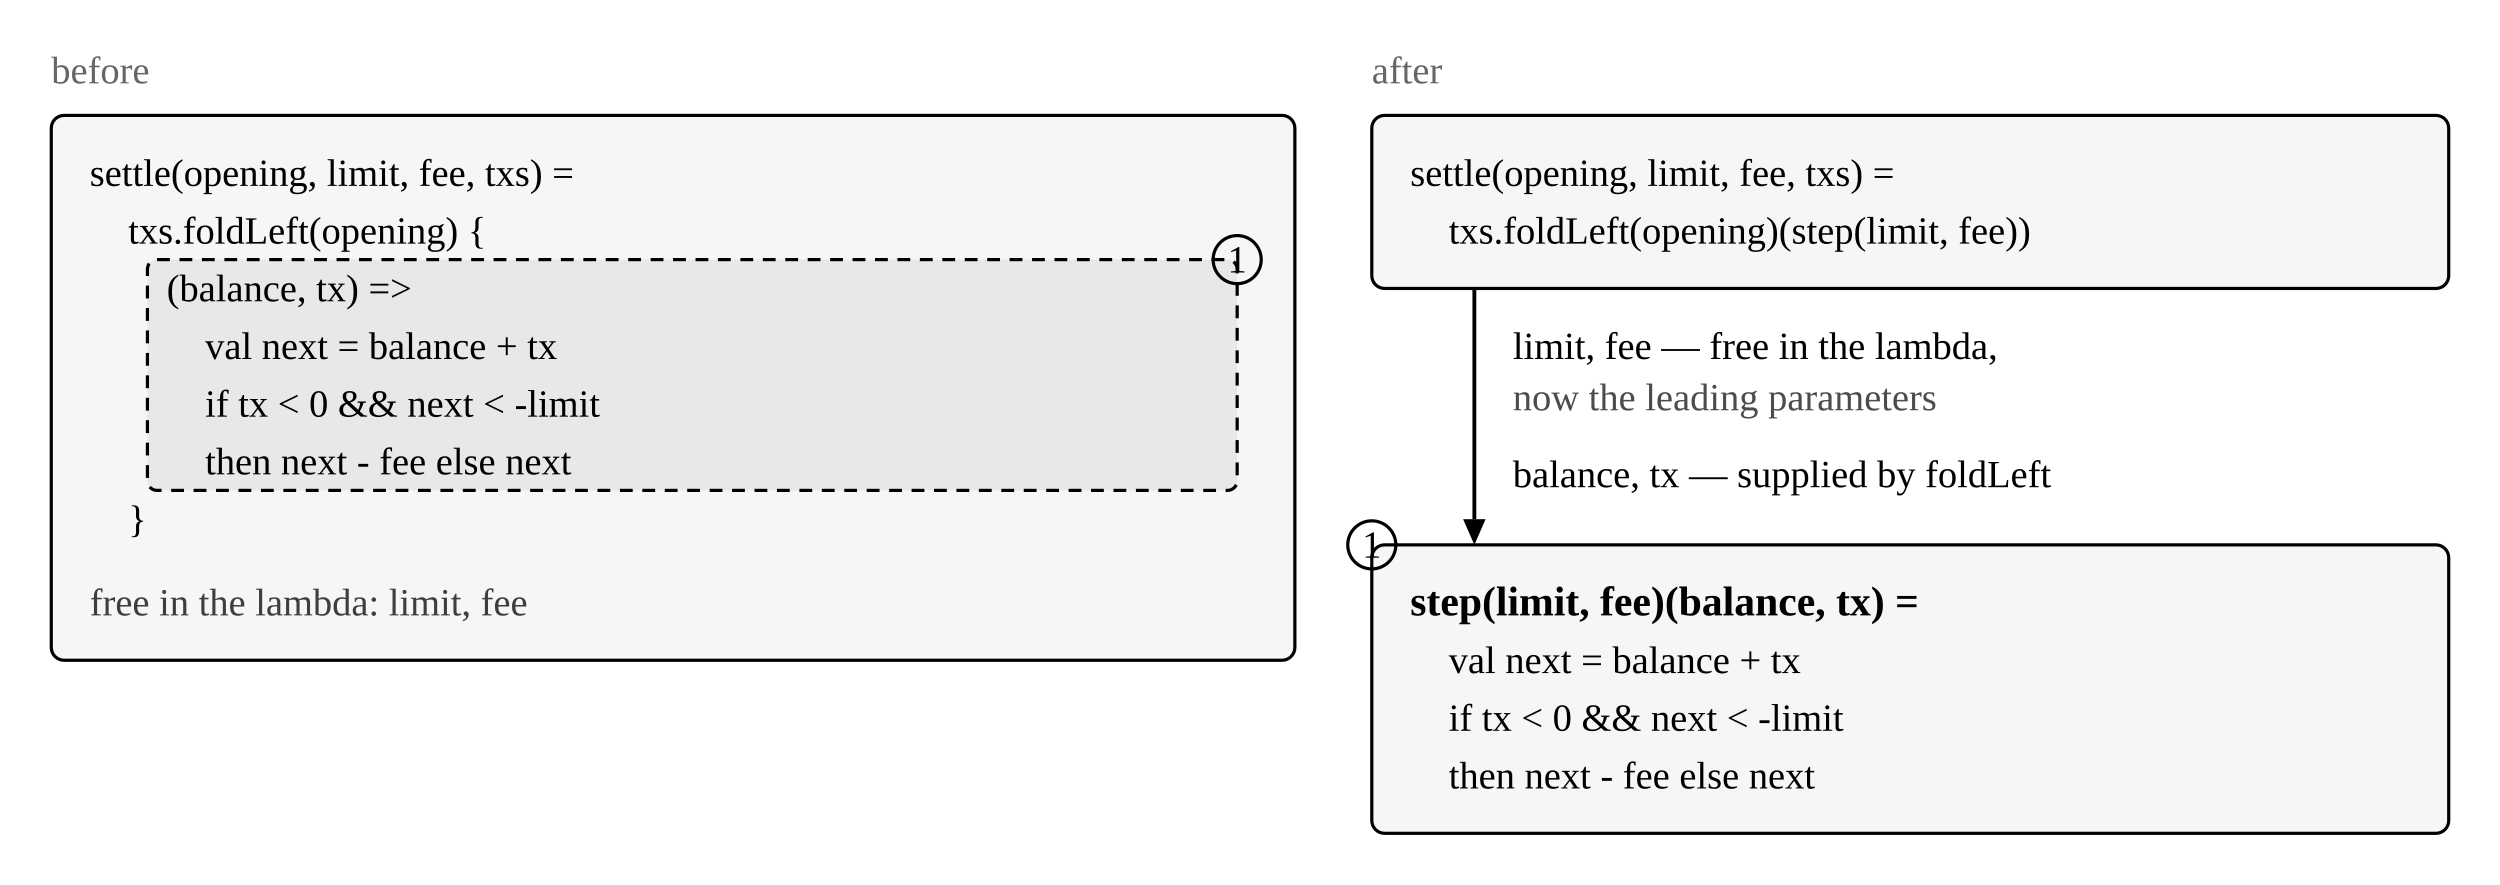
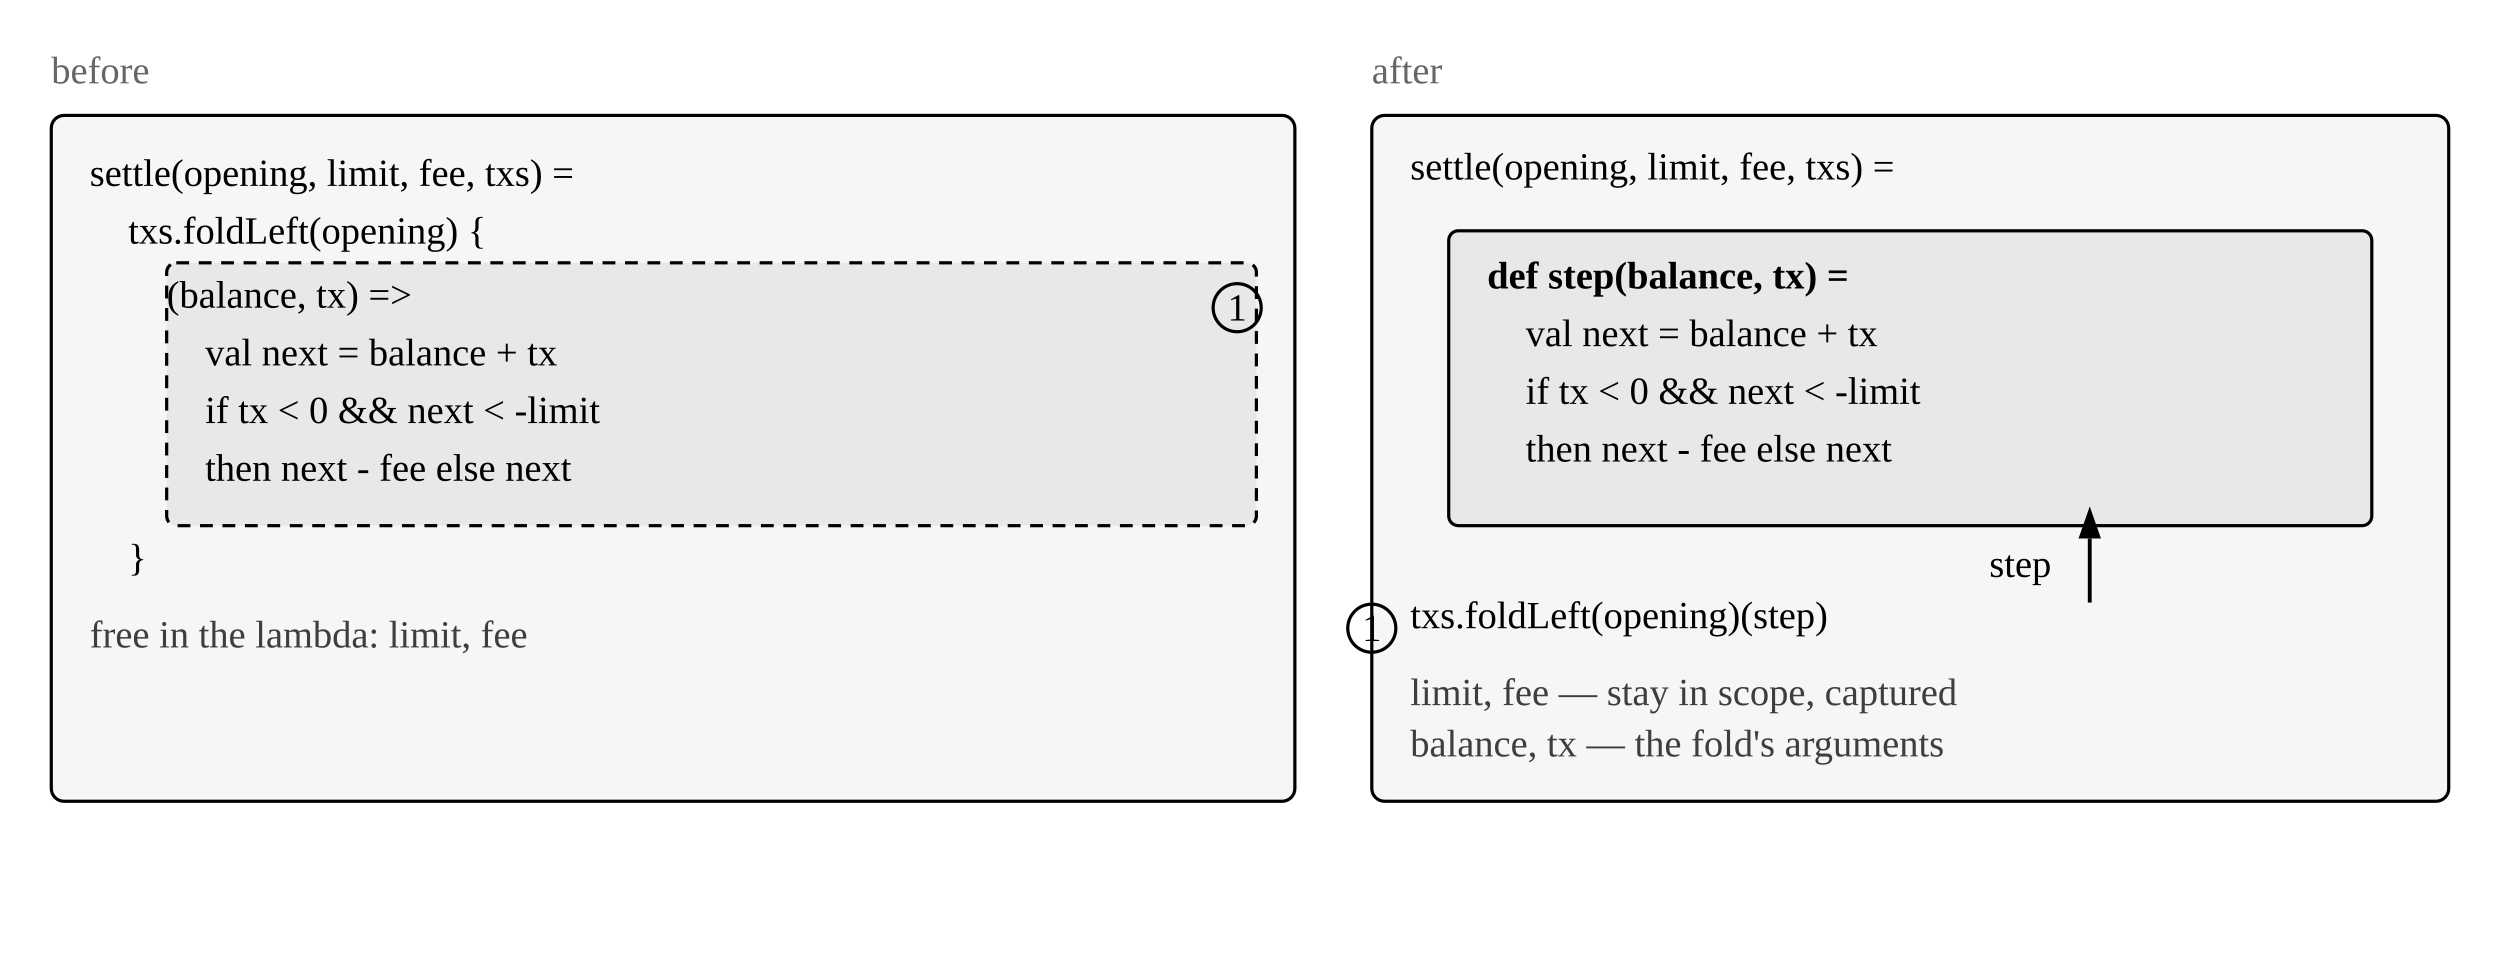
- <svg xmlns="http://www.w3.org/2000/svg" viewBox="0 0 780 276" role="img" aria-labelledby="d2-title" style="width:100%;height:auto;font-family:inherit;font-variant-ligatures:none;font-feature-settings:'calt' 0">
+ <svg xmlns="http://www.w3.org/2000/svg" viewBox="0 0 780 300" role="img" aria-labelledby="d2-title" style="width:100%;height:auto;font-family:inherit;font-variant-ligatures:none;font-feature-settings:'calt' 0">
  <g fill="currentColor" font-size="12" opacity=".6">
    <text x="16" y="26">before</text>
    <text x="428" y="26">after</text>
  </g>
  <g fill="rgba(128,128,128,.07)" stroke="currentColor" stroke-width="1">
-     <rect x="16" y="36" width="388" height="170" rx="4" />
-     <rect x="428" y="36" width="336" height="54" rx="4" />
-     <rect x="428" y="170" width="336" height="90" rx="4" />
+     <rect x="16" y="36" width="388" height="214" rx="4" />
+     <rect x="428" y="36" width="336" height="214" rx="4" />
  </g>
-   <rect x="46" y="81" width="340" height="72" rx="3" fill="rgba(128,128,128,.12)" stroke="currentColor" stroke-width="1" stroke-dasharray="4 3" />
+   <rect x="52" y="82" width="340" height="82" rx="3" fill="rgba(128,128,128,.12)" stroke="currentColor" stroke-width="1" stroke-dasharray="4 3" />
+   <rect x="452" y="72" width="288" height="92" rx="3" fill="rgba(128,128,128,.12)" stroke="currentColor" stroke-width="1" />
  <g fill="currentColor" font-size="12">
    <text x="28" y="58">settle(opening, limit, fee, txs) =</text>
    <text x="40" y="76">txs.foldLeft(opening) {</text>
-     <text x="52" y="94">(balance, tx) =&gt;</text>
-     <text x="64" y="112">val next = balance + tx</text>
-     <text x="64" y="130">if tx &lt; 0 &amp;&amp; next &lt; -limit</text>
-     <text x="64" y="148">then next - fee else next</text>
-     <text x="40" y="166">}</text>
-     <text x="28" y="192" opacity=".75">free in the lambda: limit, fee</text>
-     <text x="440" y="58">settle(opening, limit, fee, txs) =</text>
-     <text x="452" y="76">txs.foldLeft(opening)(step(limit, fee))</text>
-     <text x="440" y="192" font-size="13" font-weight="600">step(limit, fee)(balance, tx) =</text>
-     <text x="452" y="210">val next = balance + tx</text>
-     <text x="452" y="228">if tx &lt; 0 &amp;&amp; next &lt; -limit</text>
-     <text x="452" y="246">then next - fee else next</text>
+     <text x="52" y="96">(balance, tx) =&gt;</text>
+     <text x="64" y="114">val next = balance + tx</text>
+     <text x="64" y="132">if tx &lt; 0 &amp;&amp; next &lt; -limit</text>
+     <text x="64" y="150">then next - fee else next</text>
+     <text x="40" y="178">}</text>
+     <text x="28" y="202" opacity=".75">free in the lambda: limit, fee</text>
+     <text x="440" y="56">settle(opening, limit, fee, txs) =</text>
+     <text x="464" y="90" font-weight="600">def step(balance, tx) =</text>
+     <text x="476" y="108">val next = balance + tx</text>
+     <text x="476" y="126">if tx &lt; 0 &amp;&amp; next &lt; -limit</text>
+     <text x="476" y="144">then next - fee else next</text>
+     <text x="440" y="196">txs.foldLeft(opening)(step)</text>
+     <text x="440" y="220" opacity=".75">limit, fee — stay in scope, captured</text>
+     <text x="440" y="236" opacity=".75">balance, tx — the fold's arguments</text>
  </g>
  <g fill="none" stroke="currentColor" stroke-width="1">
-     <circle cx="386" cy="81" r="7.5" />
-     <circle cx="428" cy="170" r="7.5" />
+     <circle cx="386" cy="96" r="7.5" />
+     <circle cx="428" cy="196" r="7.5" />
  </g>
  <g fill="currentColor" font-size="12" text-anchor="middle">
-     <text x="386" y="85">1</text>
-     <text x="428" y="174">1</text>
+     <text x="386" y="100">1</text>
+     <text x="428" y="200">1</text>
  </g>
-   <path d="M460 90 V162" fill="none" stroke="currentColor" stroke-width="1.2" />
-   <path d="M456.5 162 L460 170 L463.5 162 Z" fill="currentColor" />
-   <g fill="currentColor" font-size="12">
-     <text x="472" y="112">limit, fee <tspan opacity=".7">— free in the lambda,</tspan>
-     </text>
-     <text x="472" y="128" opacity=".7">now the leading parameters</text>
-     <text x="472" y="152">balance, tx <tspan opacity=".7">— supplied by foldLeft</tspan>
-     </text>
-   </g>
+   <path d="M652 188 V168" fill="none" stroke="currentColor" stroke-width="1.2" />
+   <path d="M648.5 168 L652 158 L655.5 168 Z" fill="currentColor" />
+   <text x="640" y="180" fill="currentColor" font-size="12" text-anchor="end">step</text>
</svg>
